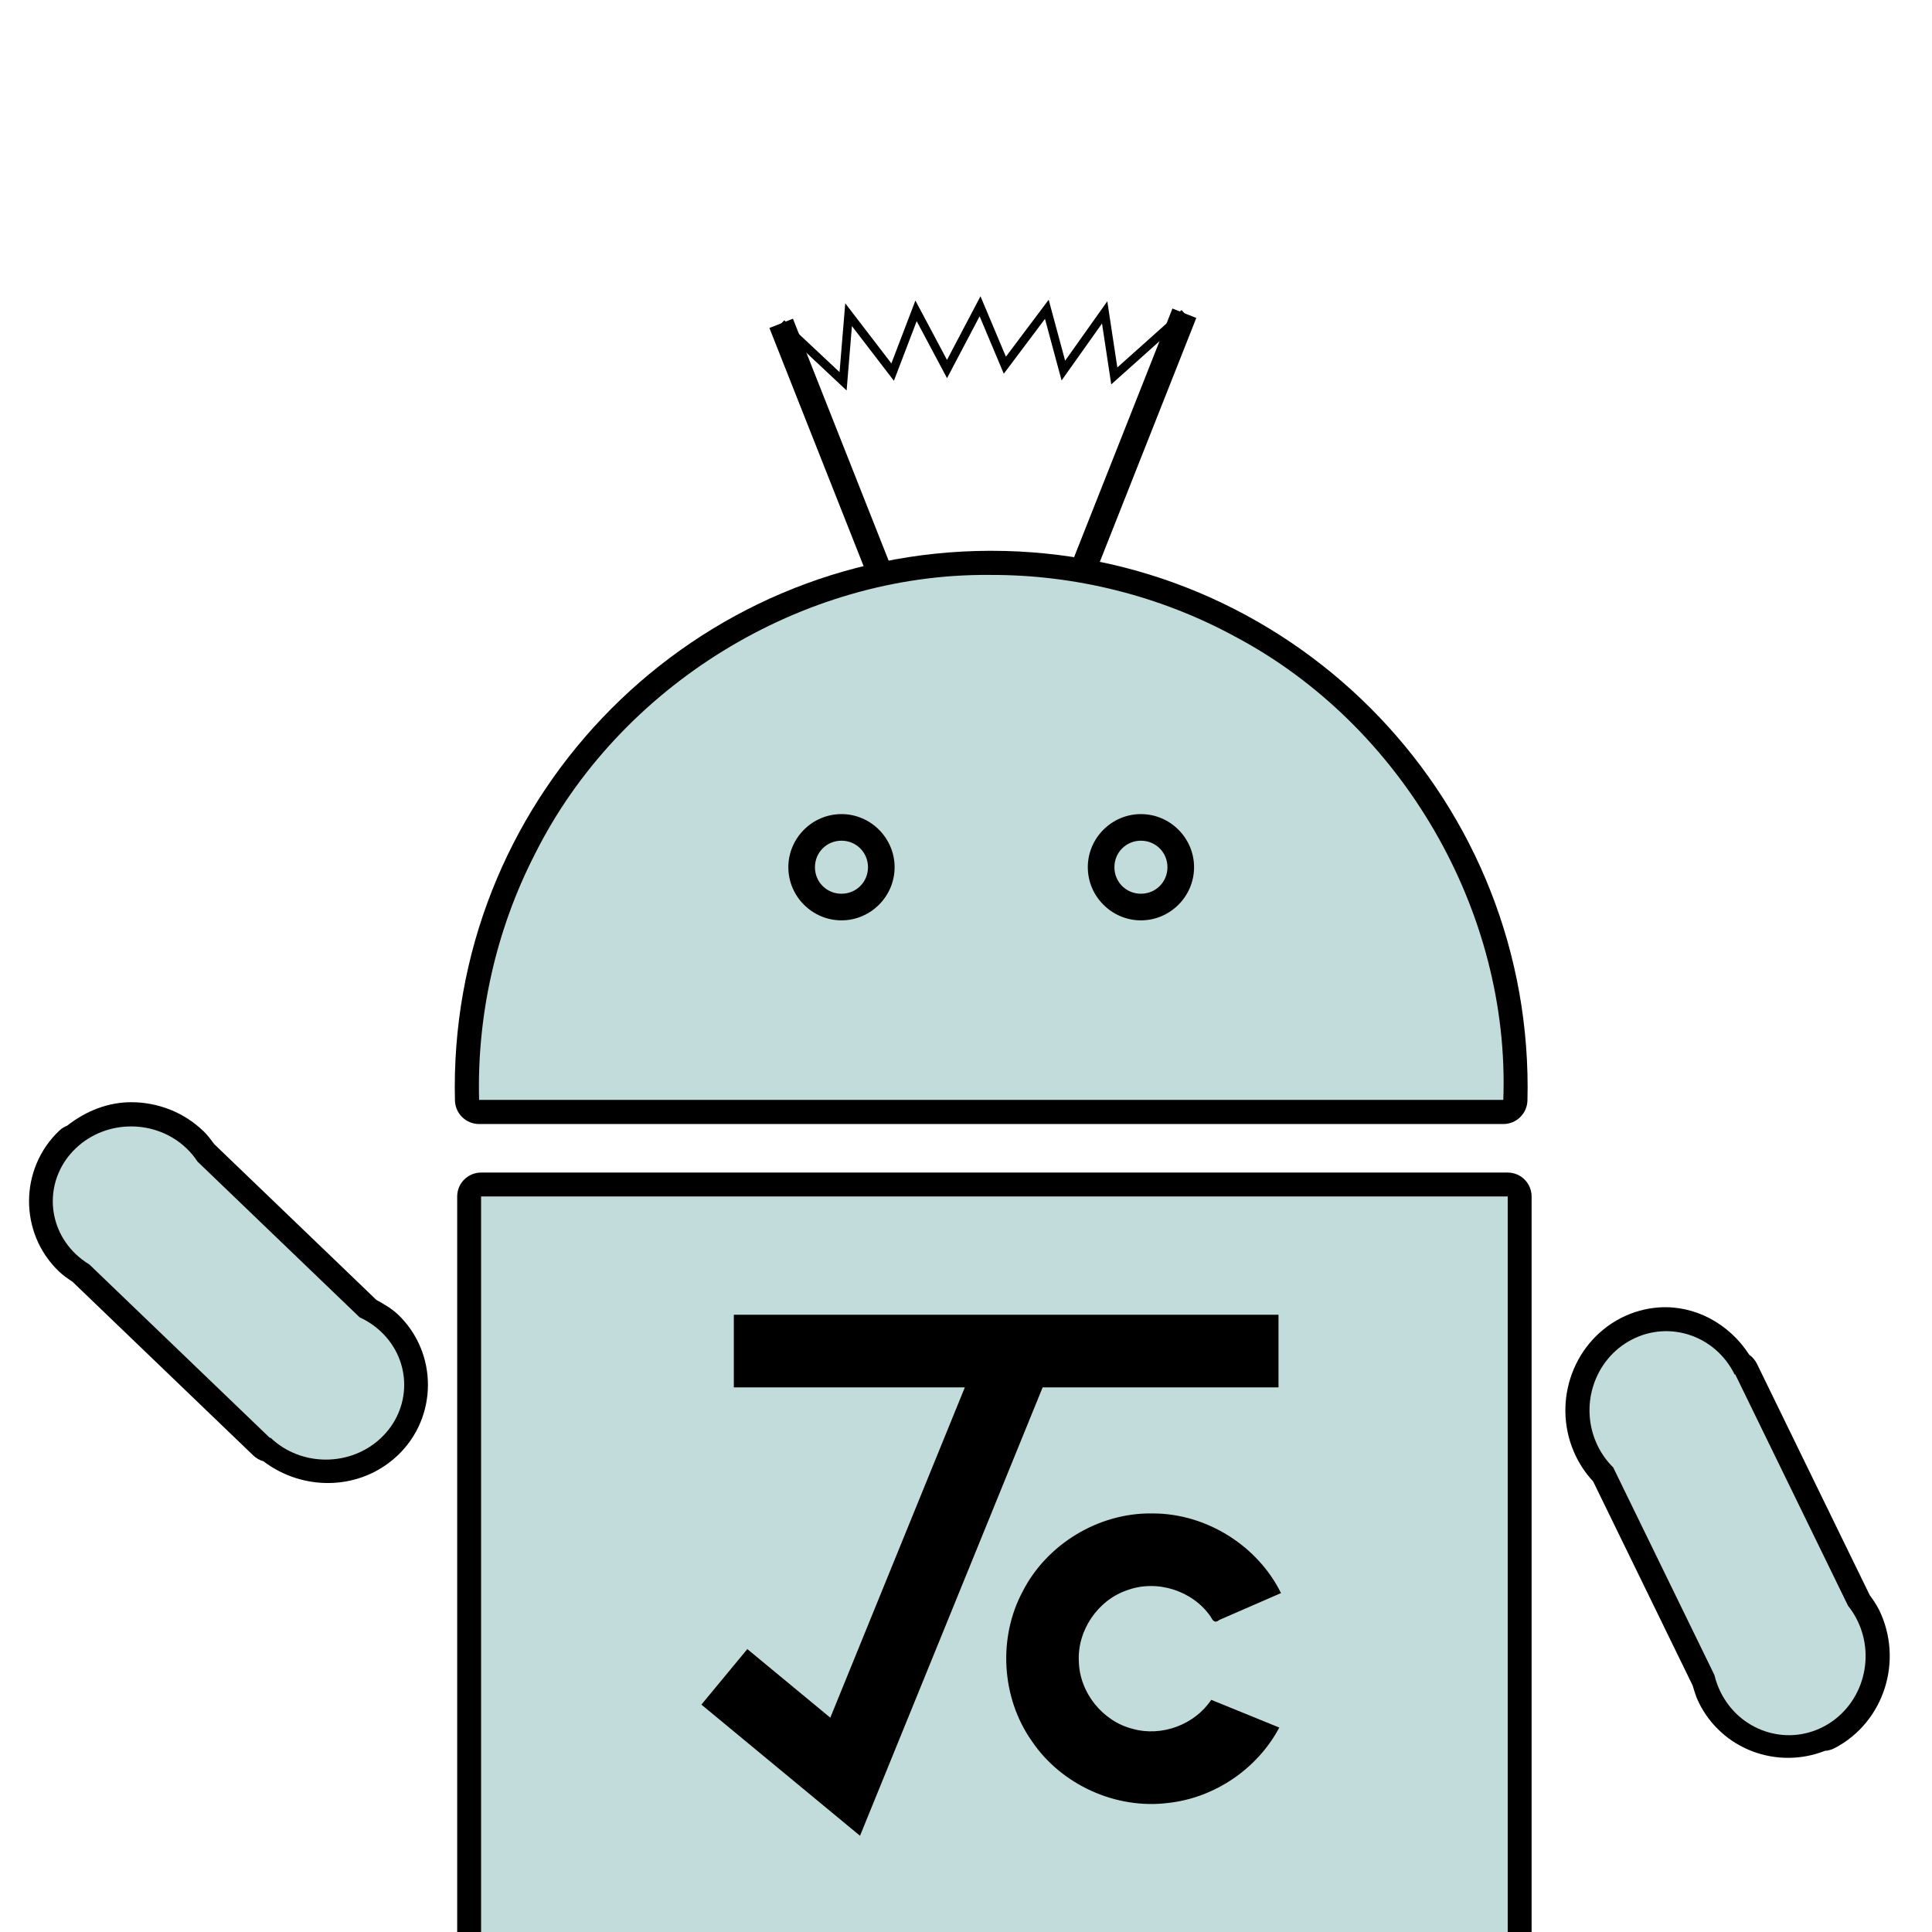
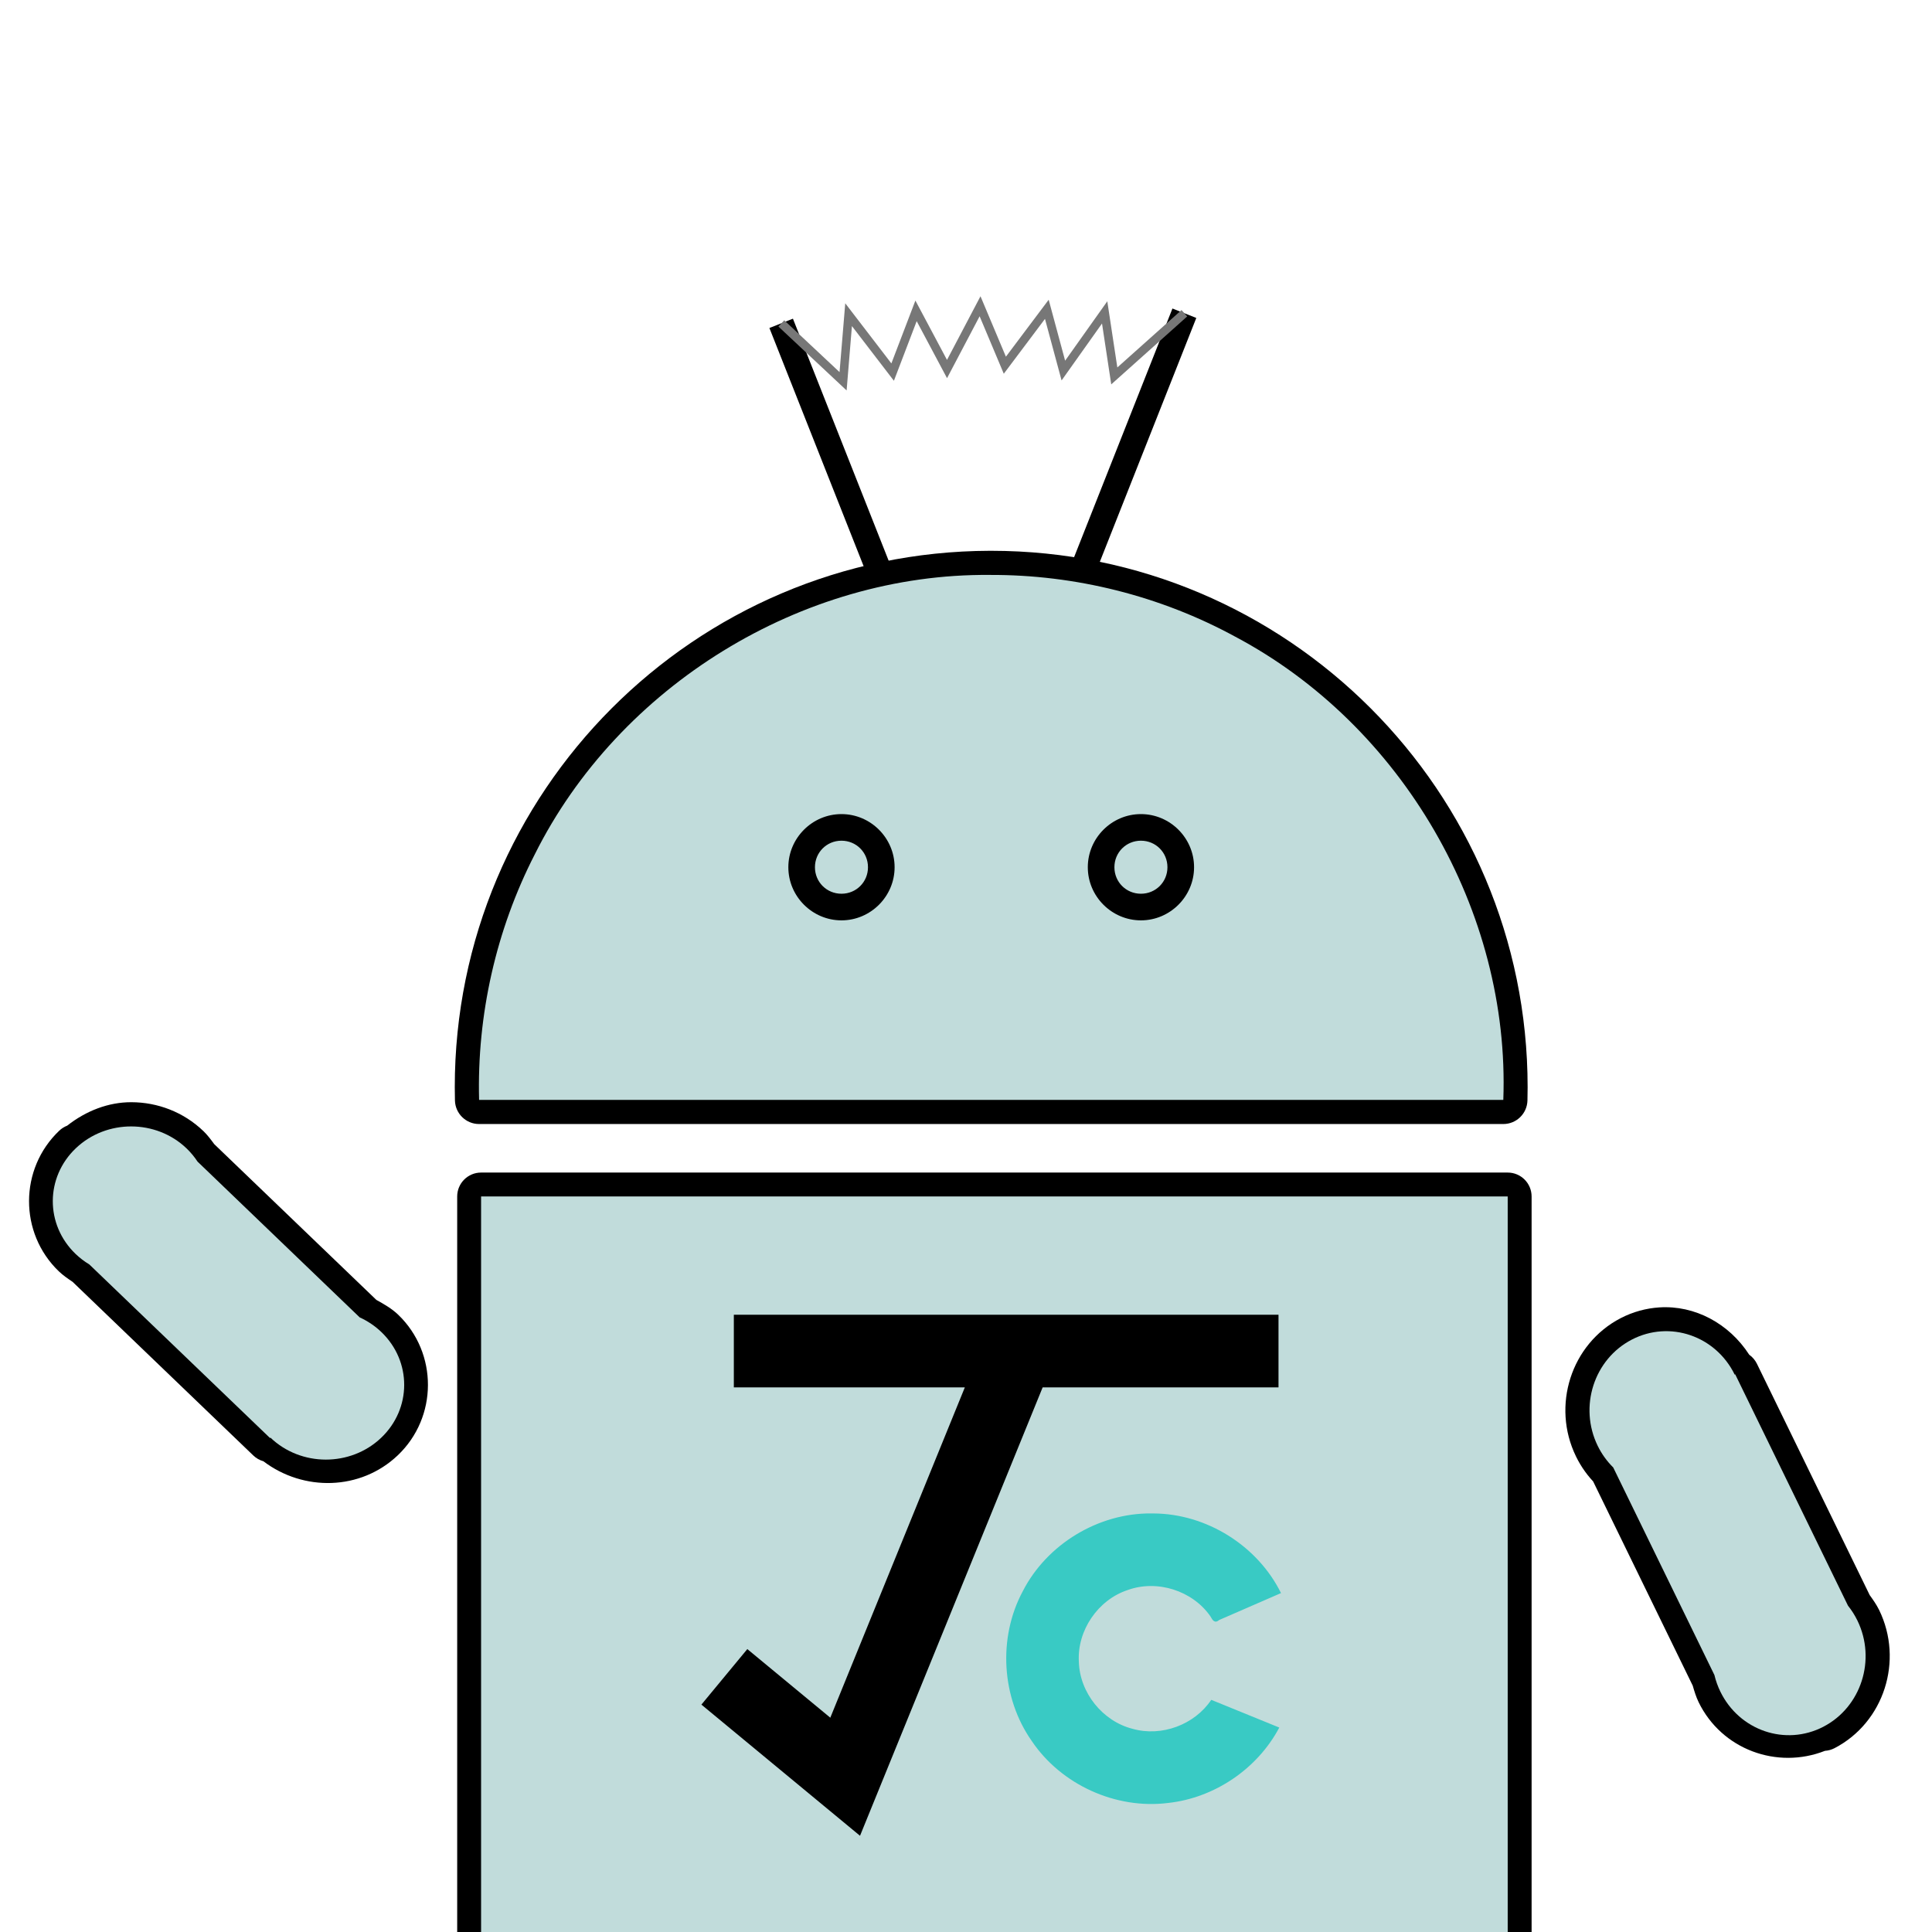
<svg xmlns="http://www.w3.org/2000/svg" width="200" height="200" viewBox="0 0 200 200">
  <g>
    <g>
      <path d="M 102.457 57.018 C 71.877 57.101 47.078 81.967 47.078 112.547 A 2.5 2.5 0 0 0 47.078 112.549 C 47.078 113.007 47.084 113.466 47.096 113.924 A 2.5 2.5 0 0 0 49.596 116.359 L 155.623 116.359 A 2.5 2.5 0 0 0 158.121 113.924 C 158.133 113.466 158.138 113.007 158.139 112.549 A 2.5 2.5 0 0 0 158.139 112.547 C 158.139 81.908 133.25 57.019 102.611 57.018 C 102.562 57.018 102.514 57.018 102.465 57.018 A 2.5 2.5 0 0 0 102.457 57.018 z M 102.465 62.018 A 2.5 2.5 0 0 0 102.467 62.018 L 102.471 62.018 C 102.515 62.018 102.561 62.018 102.605 62.018 A 2.5 2.5 0 0 0 102.609 62.018 C 130.145 62.018 152.442 83.978 153.078 111.359 L 52.139 111.359 C 52.773 84.034 74.986 62.096 102.465 62.018 z " />
      <path fill="#c1dcdb" d="M 102.464,59.517 C 82.969,59.336 64.056,71.021 55.359,88.445 c -4.008,7.813 -5.995,16.64 -5.764,25.415 35.342,0 70.685,0 106.027,0 0.72,-19.528 -10.493,-38.794 -27.736,-47.943 -7.758,-4.23 -16.588,-6.439 -25.422,-6.4 z" />
    </g>
    <g>
      <path d="m 49.803,121.383 c -1.367,-7e-5 -2.475,1.108 -2.475,2.475 v 77.404 c 0.001,1.366 1.109,2.473 2.475,2.473 H 156.078 c 1.365,-10e-4 2.472,-1.107 2.473,-2.473 v -77.404 c 7e-5,-1.366 -1.107,-2.474 -2.473,-2.475 z m 2.473,4.947 H 153.604 v 72.457 H 52.275 Z" />
      <path fill="#c1dcdb" d="M 49.802,123.856 H 156.077 v 77.404 H 49.802 Z" />
    </g>
    <path d="m 87.109,84.275 c -3.021,0 -5.5,2.479 -5.5,5.5 0,3.021 2.479,5.5 5.5,5.5 3.021,0 5.5,-2.479 5.5,-5.5 0,-3.021 -2.479,-5.5 -5.5,-5.5 z m 0,2.754 c 1.532,0 2.744,1.214 2.744,2.746 0,1.532 -1.212,2.744 -2.744,2.744 -1.532,0 -2.746,-1.212 -2.746,-2.744 0,-1.532 1.214,-2.746 2.746,-2.746 z" />
    <path d="M 82.084 32.99 L 79.648 33.953 L 89.916 59.908 L 92.35 58.945 L 82.084 32.99 z " />
    <path d="M 121.371 31.938 L 110.961 58.256 L 113.43 59.232 L 123.84 32.914 L 121.371 31.938 z " />
    <g>
      <path d="M 13.605 114.1 C 11.225 114.093 8.908 114.991 6.953 116.529 A 2.5 2.5 0 0 0 6.137 117.045 C 1.982 120.988 1.96 127.642 6.09 131.609 A 2.5 2.5 0 0 0 6.092 131.609 C 6.523 132.023 7.02 132.362 7.516 132.697 L 26.219 150.668 A 2.5 2.5 0 0 0 27.27 151.271 C 31.413 154.417 37.319 154.315 41.17 150.66 C 45.325 146.717 45.347 140.063 41.217 136.096 C 40.558 135.463 39.759 135.008 38.959 134.564 L 22.18 118.443 C 21.832 117.97 21.481 117.498 21.057 117.09 A 2.5 2.5 0 0 0 21.055 117.09 C 18.99 115.106 16.3 114.107 13.605 114.1 z M 13.59 119.115 C 15.045 119.119 16.5 119.647 17.592 120.695 C 17.883 120.976 18.14 121.285 18.355 121.615 A 2.5 2.5 0 0 0 18.715 122.051 L 35.502 138.178 A 2.5 2.5 0 0 0 36.195 138.648 C 36.779 138.915 37.306 139.273 37.754 139.703 C 39.937 141.8 39.926 144.948 37.729 147.033 C 35.535 149.115 31.909 149.108 29.725 147.018 A 2.5 2.5 0 0 0 26.275 147.01 L 27.963 145.41 L 10.977 129.09 A 2.5 2.5 0 0 0 10.533 128.752 C 10.176 128.537 9.848 128.285 9.555 128.004 L 9.553 128.002 C 7.372 125.905 7.382 122.756 9.578 120.672 C 10.677 119.629 12.134 119.111 13.59 119.115 z " />
      <path fill="#c1dcdb" d="m 7.858,118.858 c -3.176,3.014 -3.192,7.916 -0.035,10.948 0.43,0.412 0.906,0.777 1.422,1.087 l 18.707,17.973 0.044,-0.042 c 3.158,3.023 8.283,3.033 11.454,0.023 3.176,-3.014 3.192,-7.916 0.035,-10.948 -0.653,-0.627 -1.415,-1.143 -2.251,-1.525 L 20.447,120.247 c -0.321,-0.49 -0.698,-0.945 -1.124,-1.355 -3.156,-3.033 -8.29,-3.047 -11.465,-0.033 z" />
    </g>
    <g>
      <path d="M 171.771 135.342 C 170.413 135.43 169.053 135.792 167.77 136.457 C 162.63 139.121 160.593 145.533 163.145 150.766 A 2.5 2.5 0 0 0 163.145 150.768 C 163.675 151.856 164.386 152.844 165.246 153.691 L 164.752 153.008 L 175.229 174.494 C 175.4 175.078 175.575 175.662 175.842 176.209 A 2.5 2.5 0 0 0 175.842 176.211 C 178.236 181.122 183.97 183.193 188.918 181.246 A 2.5 2.5 0 0 0 189.902 180.973 C 195.042 178.309 197.079 171.897 194.527 166.664 A 2.5 2.5 0 0 0 194.525 166.664 C 194.258 166.116 193.906 165.619 193.551 165.125 L 181.877 141.178 A 2.5 2.5 0 0 0 181.078 140.238 C 178.99 137.008 175.451 135.104 171.771 135.342 z M 172.146 140.301 C 174.241 140.143 176.286 141.271 177.33 143.402 A 2.5 2.5 0 0 0 177.625 143.865 L 189.057 167.316 A 2.5 2.5 0 0 0 189.354 167.785 C 189.617 168.113 189.846 168.474 190.033 168.857 C 191.421 171.705 190.298 175.136 187.602 176.533 C 184.904 177.931 181.724 176.868 180.336 174.02 L 180.338 174.02 C 180.152 173.638 180.006 173.235 179.906 172.818 A 2.5 2.5 0 0 0 179.723 172.303 L 169.246 150.816 A 2.5 2.5 0 0 0 168.754 150.131 C 168.301 149.685 167.924 149.158 167.639 148.574 C 166.25 145.726 167.373 142.294 170.07 140.896 C 170.744 140.547 171.448 140.353 172.146 140.301 z " />
      <path fill="#c1dcdb" d="m 188.751,178.753 c 3.919,-2.031 5.499,-6.953 3.529,-10.993 -0.268,-0.549 -0.596,-1.066 -0.976,-1.54 l -11.674,-23.947 -0.054,0.028 c -1.974,-4.031 -6.742,-5.653 -10.655,-3.624 -3.919,2.031 -5.499,6.953 -3.529,10.993 0.408,0.836 0.952,1.594 1.608,2.241 l 10.476,21.488 c 0.142,0.594 0.348,1.169 0.614,1.716 1.97,4.04 6.743,5.669 10.662,3.638 z" />
    </g>
    <path d="m 118.109,84.275 c -3.021,0 -5.5,2.479 -5.5,5.5 0,3.021 2.479,5.5 5.5,5.5 3.021,0 5.5,-2.479 5.5,-5.5 0,-3.021 -2.479,-5.5 -5.5,-5.5 z m 0,2.754 c 1.532,0 2.744,1.214 2.744,2.746 0,1.532 -1.212,2.744 -2.744,2.744 -1.532,0 -2.746,-1.212 -2.746,-2.744 0,-1.532 1.214,-2.746 2.746,-2.746 z" />
    <g transform="matrix(0.3758934,0,0,0.3758934,66.56883,123.327)">
-       <path d="M 25,33.984 V 53.984 H 88.619 L 51.566,144.957 28.715,126.061 c -4.216,5.098 -8.431,10.195 -12.647,15.293 14.561,12.04 29.121,24.081 43.682,36.121 16.766,-41.164 33.532,-82.327 50.298,-123.491 h 64.953 V 33.984 Z" />
-       <path d="m 140,88.704 c -14.571,-0.147 -28.774,8.439 -35.417,21.408 -6.888,12.808 -5.908,29.334 2.445,41.238 8.113,12.069 23.186,18.915 37.612,17.083 12.769,-1.399 24.565,-9.409 30.576,-20.762 -6.246,-2.544 -12.492,-5.089 -18.738,-7.633 -4.59,6.865 -13.686,10.241 -21.642,7.987 -8.269,-2.076 -14.583,-9.947 -14.818,-18.469 -0.5,-8.604 5.257,-17.068 13.448,-19.755 8.102,-2.942 17.859,0.155 22.777,7.234 0.618,1.132 1.202,2.057 2.459,0.998 5.662,-2.465 11.324,-4.93 16.986,-7.394 -6.45,-13.067 -20.525,-21.861 -35.096,-21.93 -0.197,-0.003 -0.394,-0.004 -0.591,-0.004 z" />
+       <path fill="black" d="M 25,33.984 V 53.984 H 88.619 L 51.566,144.957 28.715,126.061 c -4.216,5.098 -8.431,10.195 -12.647,15.293 14.561,12.04 29.121,24.081 43.682,36.121 16.766,-41.164 33.532,-82.327 50.298,-123.491 h 64.953 V 33.984 Z" />
+       <path fill="#39cac4" d="m 140,88.704 c -14.571,-0.147 -28.774,8.439 -35.417,21.408 -6.888,12.808 -5.908,29.334 2.445,41.238 8.113,12.069 23.186,18.915 37.612,17.083 12.769,-1.399 24.565,-9.409 30.576,-20.762 -6.246,-2.544 -12.492,-5.089 -18.738,-7.633 -4.59,6.865 -13.686,10.241 -21.642,7.987 -8.269,-2.076 -14.583,-9.947 -14.818,-18.469 -0.5,-8.604 5.257,-17.068 13.448,-19.755 8.102,-2.942 17.859,0.155 22.777,7.234 0.618,1.132 1.202,2.057 2.459,0.998 5.662,-2.465 11.324,-4.93 16.986,-7.394 -6.45,-13.067 -20.525,-21.861 -35.096,-21.93 -0.197,-0.003 -0.394,-0.004 -0.591,-0.004 z" />
    </g>
-     <path d="M 101.5 30.668 L 98.033 37.258 L 94.762 31.113 L 92.275 37.621 L 87.5 31.396 L 86.91 38.521 L 81.186 33.156 L 80.58 33.803 L 87.641 40.42 L 88.191 33.756 L 92.537 39.418 L 94.895 33.246 L 98.037 39.148 L 101.41 32.74 L 103.912 38.689 L 108.176 33.012 L 109.895 39.383 L 114.08 33.488 L 115.035 39.791 L 122.9 32.756 L 122.311 32.098 L 115.666 38.039 L 114.627 31.188 L 110.262 37.338 L 108.559 31.029 L 104.131 36.924 L 101.5 30.668 z " />
+     <path fill="#777777" d="M 101.5 30.668 L 98.033 37.258 L 94.762 31.113 L 92.275 37.621 L 87.5 31.396 L 86.91 38.521 L 81.186 33.156 L 80.58 33.803 L 87.641 40.42 L 88.191 33.756 L 92.537 39.418 L 94.895 33.246 L 98.037 39.148 L 101.41 32.74 L 103.912 38.689 L 108.176 33.012 L 109.895 39.383 L 114.08 33.488 L 115.035 39.791 L 122.9 32.756 L 122.311 32.098 L 115.666 38.039 L 114.627 31.188 L 110.262 37.338 L 108.559 31.029 L 104.131 36.924 L 101.5 30.668 z " />
  </g>
</svg>
